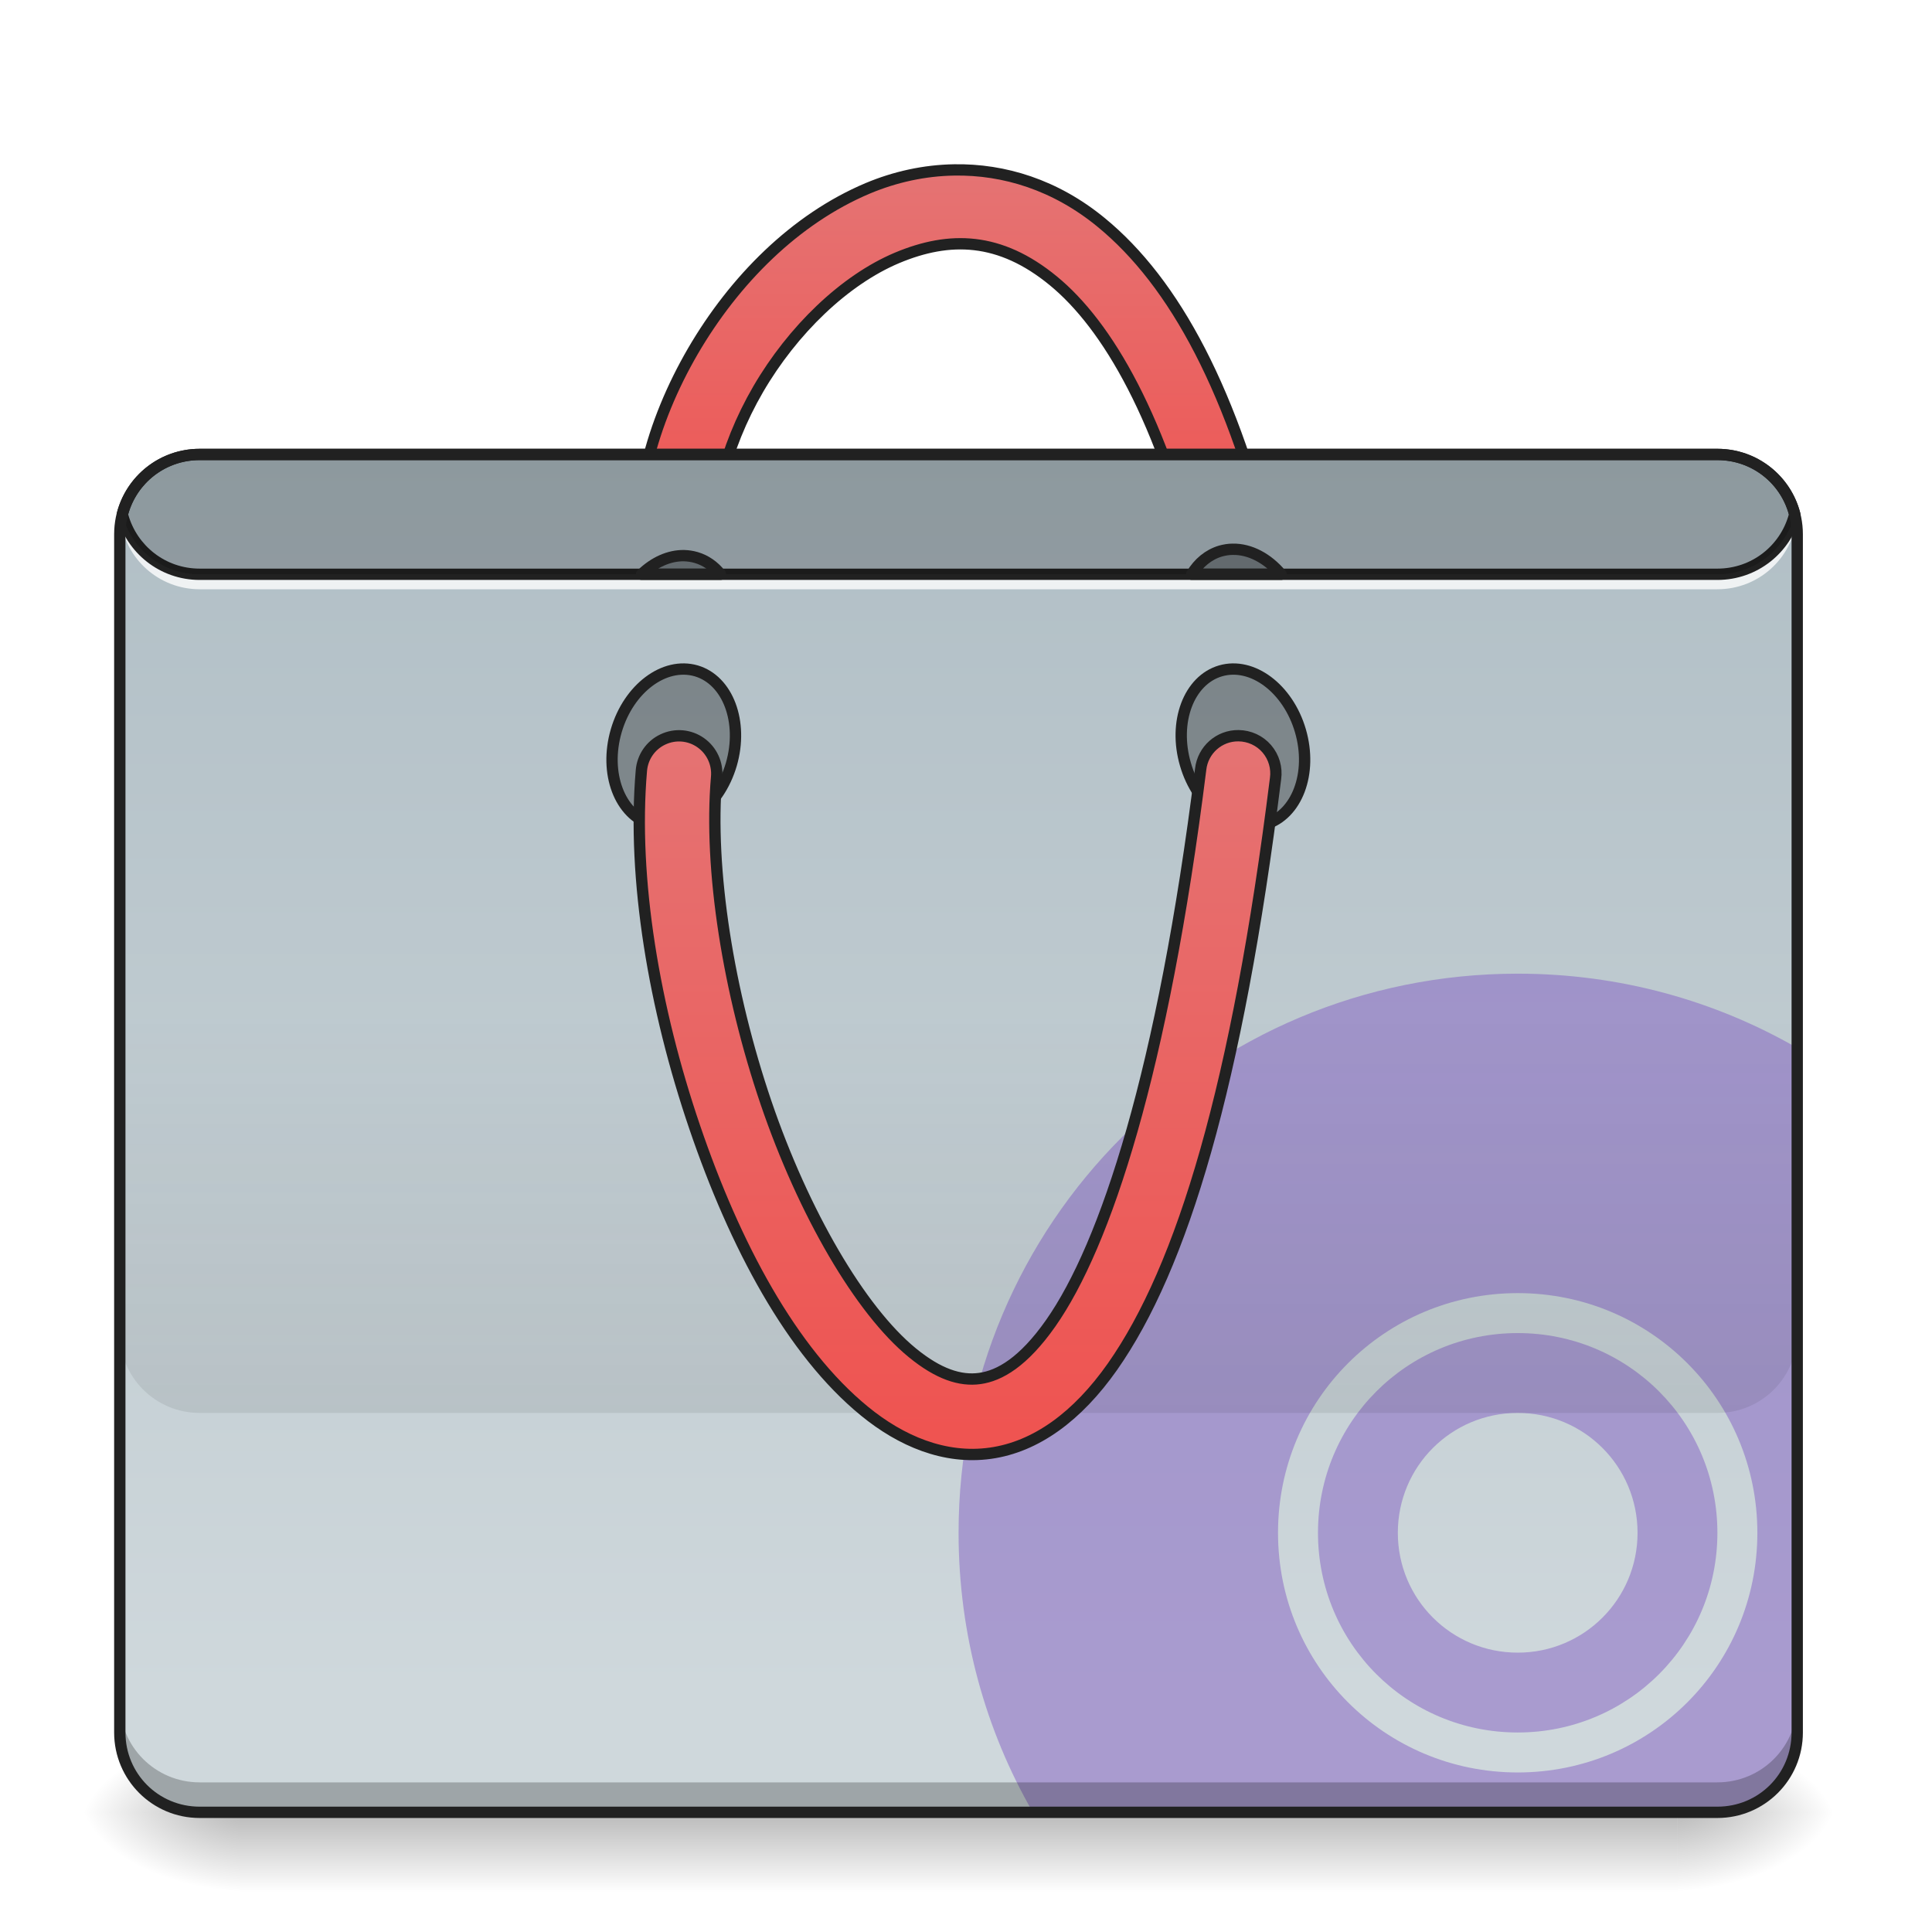
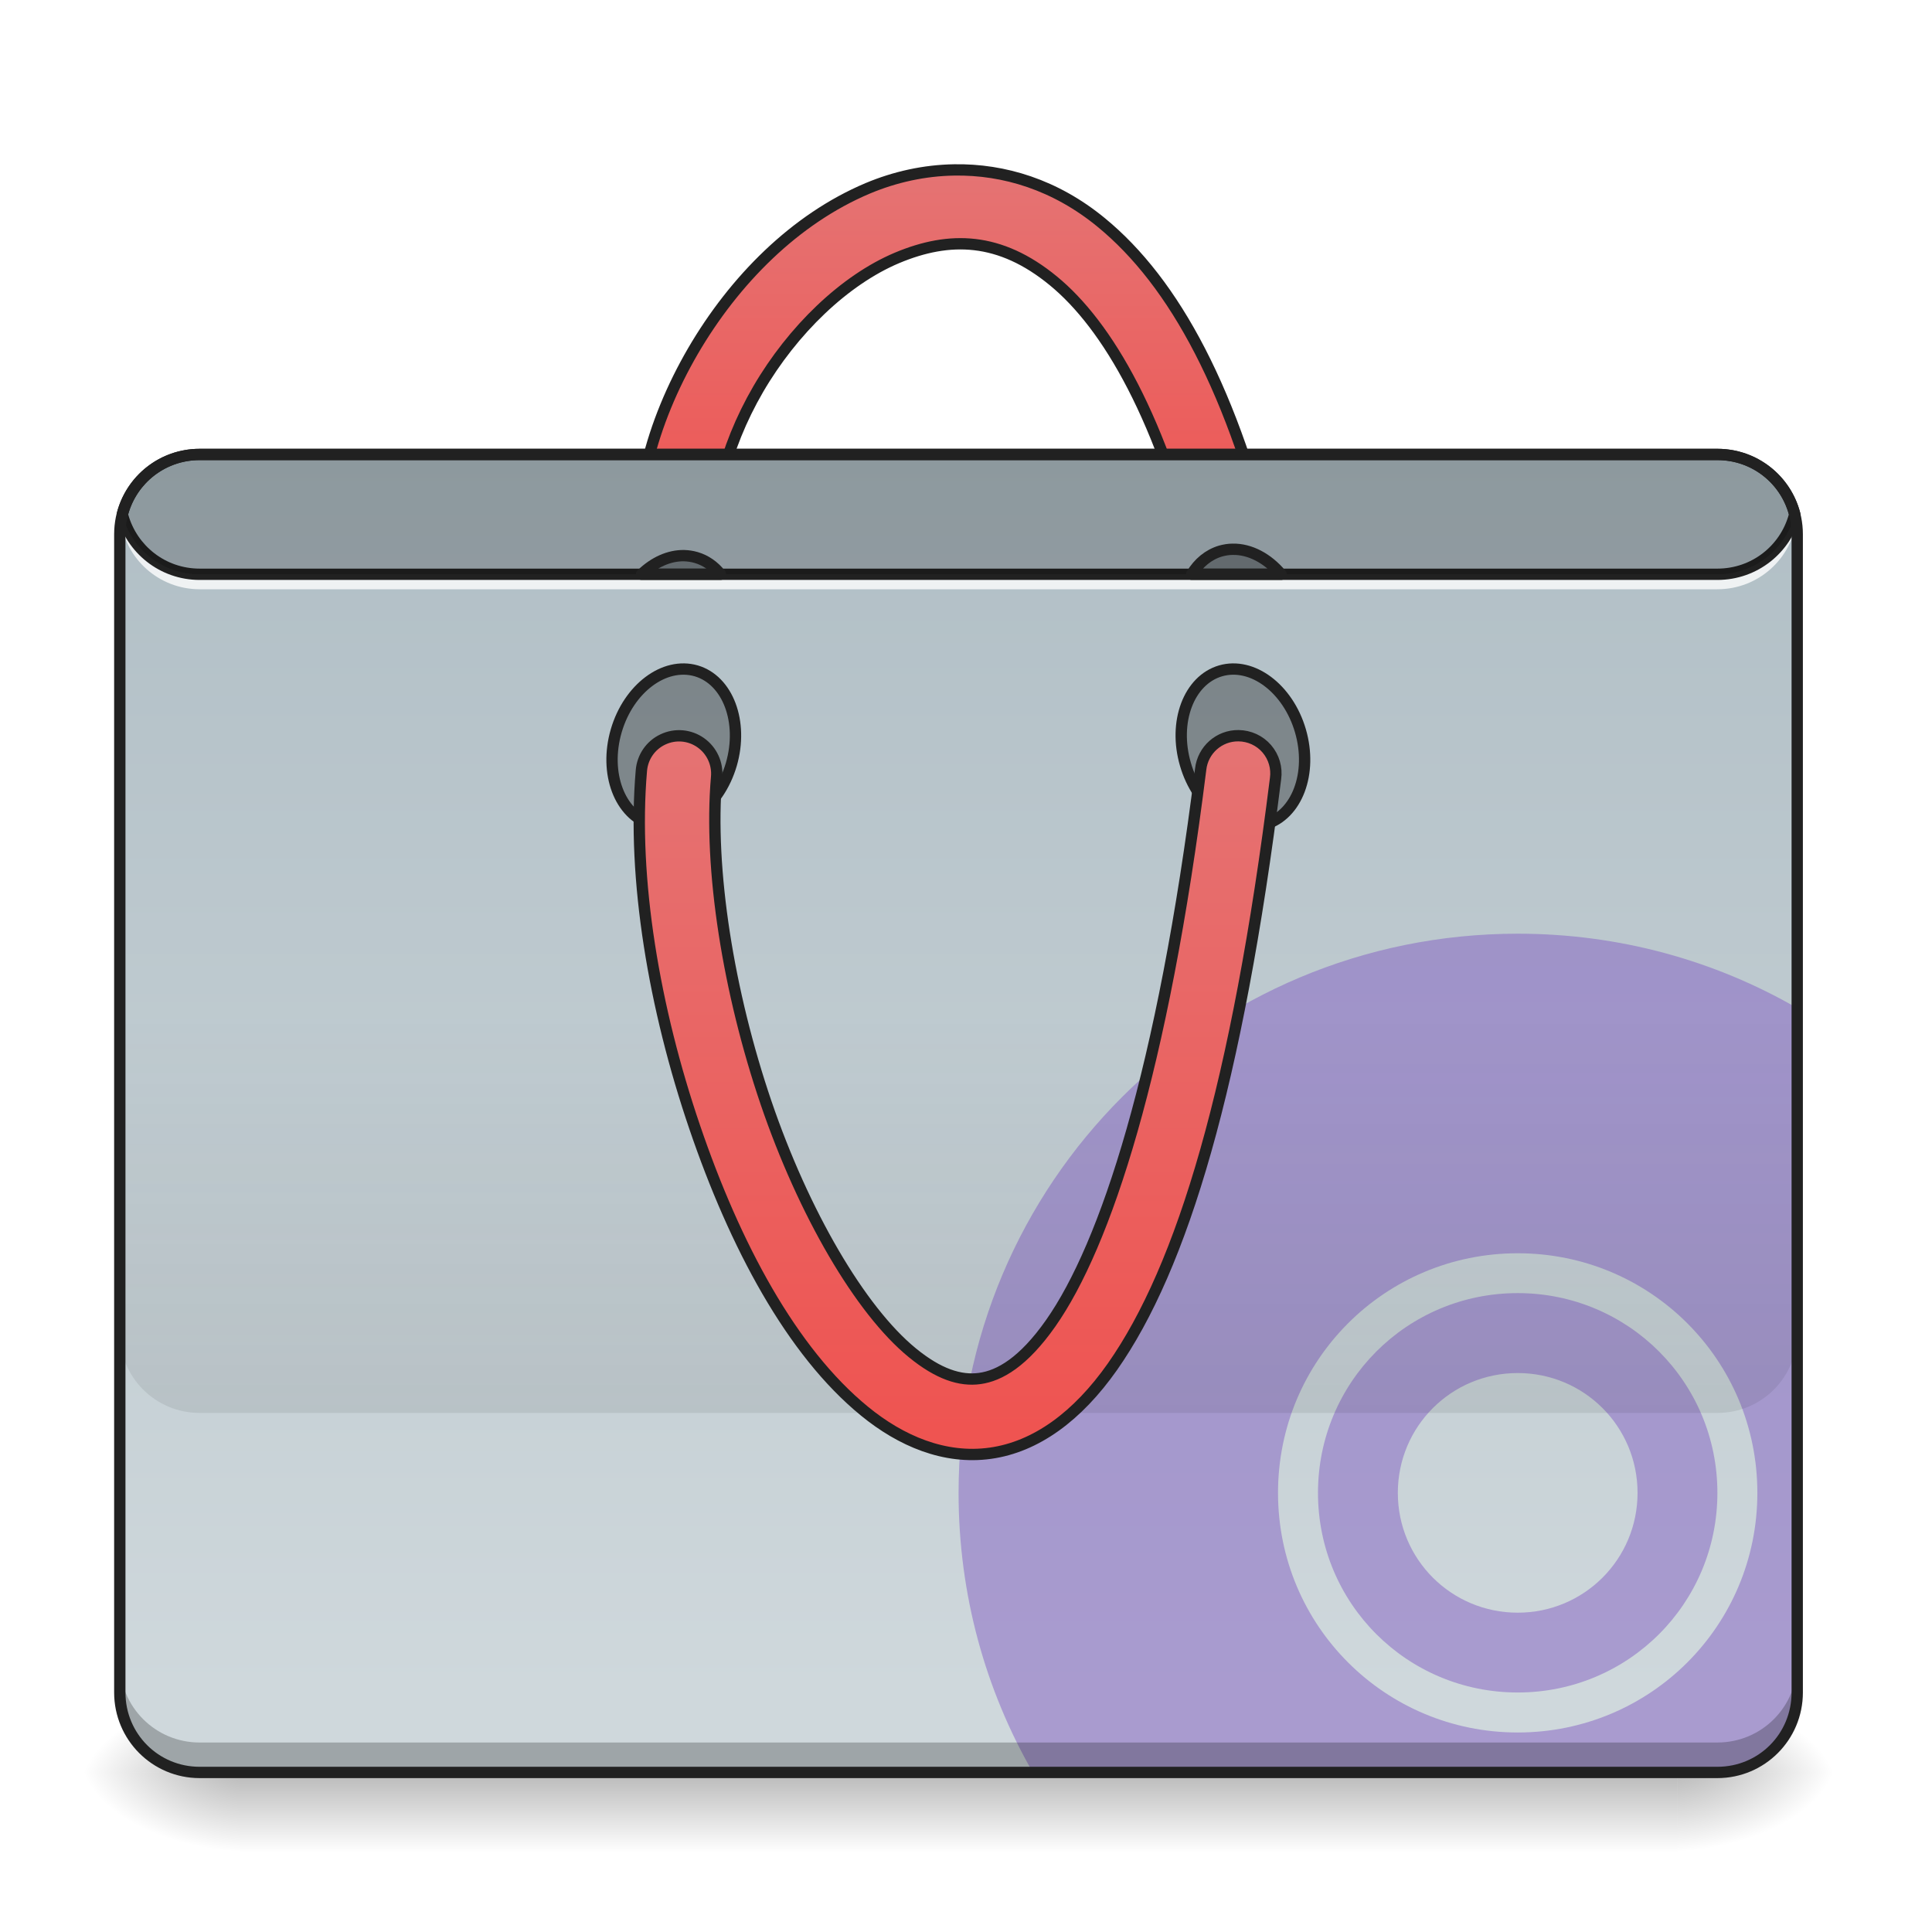
<svg xmlns="http://www.w3.org/2000/svg" width="64pt" height="64pt" viewBox="0 0 64 64" version="1.1">
  <defs>
-     <linearGradient id="linear0" gradientUnits="userSpaceOnUse" x1="254" y1="233.5" x2="254" y2="254.667" gradientTransform="matrix(0.125012,0,0,0.125012,-0.00000763012,30.8467)">
+     <linearGradient id="linear0" gradientUnits="userSpaceOnUse" x1="254" y1="233.5" x2="254" y2="254.667" gradientTransform="matrix(0.125012,0,0,0.125012,-0.00000763012,29.52366)">
      <stop offset="0" style="stop-color:rgb(0%,0%,0%);stop-opacity:0.275;" />
      <stop offset="1" style="stop-color:rgb(0%,0%,0%);stop-opacity:0;" />
    </linearGradient>
-     <radialGradient id="radial0" gradientUnits="userSpaceOnUse" cx="450.909" cy="189.579" fx="450.909" fy="189.579" r="21.167" gradientTransform="matrix(0.000000348341,-0.156265,-0.281277,-0.000000203077,108.2304,131.1598)">
+     <radialGradient id="radial0" gradientUnits="userSpaceOnUse" cx="450.909" cy="189.579" fx="450.909" fy="189.579" r="21.167" gradientTransform="matrix(0.000000348341,-0.156265,-0.281277,-0.000000203077,108.2304,129.8367)">
      <stop offset="0" style="stop-color:rgb(0%,0%,0%);stop-opacity:0.314;" />
      <stop offset="0.222" style="stop-color:rgb(0%,0%,0%);stop-opacity:0.275;" />
      <stop offset="1" style="stop-color:rgb(0%,0%,0%);stop-opacity:0;" />
    </radialGradient>
-     <radialGradient id="radial1" gradientUnits="userSpaceOnUse" cx="450.909" cy="189.579" fx="450.909" fy="189.579" r="21.167" gradientTransform="matrix(-0.000000348341,0.156265,0.281277,0.000000203077,-44.72436,-11.08583)">
+     <radialGradient id="radial1" gradientUnits="userSpaceOnUse" cx="450.909" cy="189.579" fx="450.909" fy="189.579" r="21.167" gradientTransform="matrix(-0.000000348341,0.156265,0.281277,0.000000203077,-44.72436,-12.40887)">
      <stop offset="0" style="stop-color:rgb(0%,0%,0%);stop-opacity:0.314;" />
      <stop offset="0.222" style="stop-color:rgb(0%,0%,0%);stop-opacity:0.275;" />
      <stop offset="1" style="stop-color:rgb(0%,0%,0%);stop-opacity:0;" />
    </radialGradient>
-     <radialGradient id="radial2" gradientUnits="userSpaceOnUse" cx="450.909" cy="189.579" fx="450.909" fy="189.579" r="21.167" gradientTransform="matrix(-0.000000348341,-0.156265,0.281277,-0.000000203077,-44.72436,131.1598)">
+     <radialGradient id="radial2" gradientUnits="userSpaceOnUse" cx="450.909" cy="189.579" fx="450.909" fy="189.579" r="21.167" gradientTransform="matrix(-0.000000348341,-0.156265,0.281277,-0.000000203077,-44.72436,129.8367)">
      <stop offset="0" style="stop-color:rgb(0%,0%,0%);stop-opacity:0.314;" />
      <stop offset="0.222" style="stop-color:rgb(0%,0%,0%);stop-opacity:0.275;" />
      <stop offset="1" style="stop-color:rgb(0%,0%,0%);stop-opacity:0;" />
    </radialGradient>
-     <radialGradient id="radial3" gradientUnits="userSpaceOnUse" cx="450.909" cy="189.579" fx="450.909" fy="189.579" r="21.167" gradientTransform="matrix(0.000000348341,0.156265,-0.281277,0.000000203077,108.2304,-11.08583)">
+     <radialGradient id="radial3" gradientUnits="userSpaceOnUse" cx="450.909" cy="189.579" fx="450.909" fy="189.579" r="21.167" gradientTransform="matrix(0.000000348341,0.156265,-0.281277,0.000000203077,108.2304,-12.40887)">
      <stop offset="0" style="stop-color:rgb(0%,0%,0%);stop-opacity:0.314;" />
      <stop offset="0.222" style="stop-color:rgb(0%,0%,0%);stop-opacity:0.275;" />
      <stop offset="1" style="stop-color:rgb(0%,0%,0%);stop-opacity:0;" />
    </radialGradient>
    <linearGradient id="linear1" gradientUnits="userSpaceOnUse" x1="254" y1="-168.667" x2="254" y2="-62.833">
      <stop offset="0" style="stop-color:rgb(89.804%,45.098%,45.098%);stop-opacity:1;" />
      <stop offset="1" style="stop-color:rgb(93.725%,32.549%,31.373%);stop-opacity:1;" />
    </linearGradient>
    <linearGradient id="linear2" gradientUnits="userSpaceOnUse" x1="222.25" y1="-94.583" x2="222.25" y2="233.5" gradientTransform="matrix(0.125012,0,0,0.125012,0,26.87757)">
      <stop offset="0" style="stop-color:rgb(69.02%,74.51%,77.255%);stop-opacity:1;" />
      <stop offset="1" style="stop-color:rgb(81.176%,84.706%,86.275%);stop-opacity:1;" />
    </linearGradient>
    <linearGradient id="linear3" gradientUnits="userSpaceOnUse" x1="880" y1="1695.117" x2="880" y2="1295.117" gradientTransform="matrix(0.0330761,0,0,0.0330761,0,-9.261272)">
      <stop offset="0" style="stop-color:rgb(0%,0%,0%);stop-opacity:0.078;" />
      <stop offset="1" style="stop-color:rgb(0%,0%,0%);stop-opacity:0;" />
    </linearGradient>
    <linearGradient id="linear4" gradientUnits="userSpaceOnUse" x1="254" y1="170" x2="254" y2="-20.5">
      <stop offset="0" style="stop-color:rgb(93.725%,32.549%,31.373%);stop-opacity:1;" />
      <stop offset="1" style="stop-color:rgb(89.804%,45.098%,45.098%);stop-opacity:1;" />
    </linearGradient>
  </defs>
  <g id="surface1">
-     <path style=" stroke:none;fill-rule:nonzero;fill:url(#linear0);" d="M 7.938 60.035 L 55.566 60.035 L 55.566 62.684 L 7.938 62.684 Z M 7.938 60.035 " />
-     <path style=" stroke:none;fill-rule:nonzero;fill:url(#radial0);" d="M 55.566 60.035 L 60.859 60.035 L 60.859 57.391 L 55.566 57.391 Z M 55.566 60.035 " />
-     <path style=" stroke:none;fill-rule:nonzero;fill:url(#radial1);" d="M 7.938 60.035 L 2.645 60.035 L 2.645 62.684 L 7.938 62.684 Z M 7.938 60.035 " />
-     <path style=" stroke:none;fill-rule:nonzero;fill:url(#radial2);" d="M 7.938 60.035 L 2.645 60.035 L 2.645 57.391 L 7.938 57.391 Z M 7.938 60.035 " />
-     <path style=" stroke:none;fill-rule:nonzero;fill:url(#radial3);" d="M 55.566 60.035 L 60.859 60.035 L 60.859 62.684 L 55.566 62.684 Z M 55.566 60.035 " />
+     <path style=" stroke:none;fill-rule:nonzero;fill:url(#linear0);" d="M 7.938 58.715 L 55.566 58.715 L 55.566 61.359 L 7.938 61.359 Z M 7.938 58.715 " />
+     <path style=" stroke:none;fill-rule:nonzero;fill:url(#radial0);" d="M 55.566 58.715 L 60.859 58.715 L 60.859 56.066 L 55.566 56.066 Z M 55.566 58.715 " />
+     <path style=" stroke:none;fill-rule:nonzero;fill:url(#radial1);" d="M 7.938 58.715 L 2.645 58.715 L 2.645 61.359 L 7.938 61.359 Z M 7.938 58.715 " />
+     <path style=" stroke:none;fill-rule:nonzero;fill:url(#radial2);" d="M 7.938 58.715 L 2.645 58.715 L 2.645 56.066 L 7.938 56.066 Z M 7.938 58.715 " />
+     <path style=" stroke:none;fill-rule:nonzero;fill:url(#radial3);" d="M 55.566 58.715 L 60.859 58.715 L 60.859 61.359 L 55.566 61.359 Z M 55.566 58.715 " />
    <path style="fill-rule:nonzero;fill:url(#linear1);stroke-width:3;stroke-linecap:round;stroke-linejoin:round;stroke:rgb(12.941%,12.941%,12.941%);stroke-opacity:1;stroke-miterlimit:4;" d="M 252.851 -169.973 C 244.945 -169.848 237.165 -168.129 229.947 -165.099 C 210.667 -156.974 194.575 -140.757 183.607 -121.946 C 172.671 -103.104 166.64 -81.419 170.046 -61.171 C 170.609 -57.609 173.015 -54.609 176.389 -53.328 C 179.795 -52.047 183.576 -52.672 186.357 -54.984 C 189.138 -57.328 190.451 -60.952 189.763 -64.483 C 187.451 -78.357 191.794 -96.199 200.918 -111.885 C 210.042 -127.54 223.76 -140.788 237.696 -146.663 C 251.632 -152.506 264.943 -152.225 279.098 -140.601 C 293.284 -128.977 308.064 -104.292 318.345 -60.546 C 319.126 -57.015 321.751 -54.203 325.188 -53.14 C 328.625 -52.078 332.375 -52.953 334.999 -55.453 C 337.624 -57.921 338.686 -61.64 337.811 -65.108 C 326.938 -111.322 311.189 -140.163 291.785 -156.068 C 279.692 -166.005 266.068 -170.192 252.851 -169.973 Z M 252.851 -169.973 " transform="matrix(0.125012,0,0,0.125012,0,26.87757)" />
-     <path style=" stroke:none;fill-rule:nonzero;fill:url(#linear2);" d="M 6.613 15.055 L 56.891 15.055 C 58.352 15.055 59.535 16.238 59.535 17.699 L 59.535 57.391 C 59.535 58.852 58.352 60.035 56.891 60.035 L 6.613 60.035 C 5.152 60.035 3.969 58.852 3.969 57.391 L 3.969 17.699 C 3.969 16.238 5.152 15.055 6.613 15.055 Z M 6.613 15.055 " />
-     <path style=" stroke:none;fill-rule:nonzero;fill:rgb(49.412%,34.118%,76.078%);fill-opacity:0.471;" d="M 50.277 32.254 C 40.016 32.254 31.754 40.516 31.754 50.777 C 31.754 54.152 32.648 57.316 34.215 60.035 L 56.891 60.035 C 58.355 60.035 59.535 58.855 59.535 57.391 L 59.535 34.715 C 56.816 33.148 53.652 32.254 50.277 32.254 Z M 50.277 42.836 C 54.672 42.836 58.215 46.379 58.215 50.777 C 58.215 55.172 54.672 58.715 50.277 58.715 C 45.879 58.715 42.336 55.172 42.336 50.777 C 42.336 46.379 45.879 42.836 50.277 42.836 Z M 50.277 44.16 C 46.609 44.16 43.66 47.109 43.66 50.777 C 43.66 54.441 46.609 57.391 50.277 57.391 C 53.941 57.391 56.891 54.441 56.891 50.777 C 56.891 47.109 53.941 44.16 50.277 44.16 Z M 50.277 46.805 C 52.473 46.805 54.246 48.578 54.246 50.777 C 54.246 52.973 52.473 54.746 50.277 54.746 C 48.078 54.746 46.305 52.973 46.305 50.777 C 46.305 48.578 48.078 46.805 50.277 46.805 Z M 50.277 46.805 " />
-     <path style=" stroke:none;fill-rule:nonzero;fill:rgb(0%,0%,0%);fill-opacity:0.235;" d="M 6.613 60.035 C 5.148 60.035 3.969 58.855 3.969 57.391 L 3.969 56.398 C 3.969 57.863 5.148 59.043 6.613 59.043 L 56.891 59.043 C 58.355 59.043 59.535 57.863 59.535 56.398 L 59.535 57.391 C 59.535 58.855 58.355 60.035 56.891 60.035 Z M 6.613 60.035 " />
+     <path style=" stroke:none;fill-rule:nonzero;fill:url(#linear2);" d="M 6.613 15.055 L 56.891 15.055 C 58.352 15.055 59.535 16.238 59.535 17.699 L 59.535 56.066 C 59.535 57.527 58.352 58.715 56.891 58.715 L 6.613 58.715 C 5.152 58.715 3.969 57.527 3.969 56.066 L 3.969 17.699 C 3.969 16.238 5.152 15.055 6.613 15.055 Z M 6.613 15.055 " />
+     <path style=" stroke:none;fill-rule:nonzero;fill:rgb(49.412%,34.118%,76.078%);fill-opacity:0.471;" d="M 50.277 30.93 C 40.016 30.93 31.754 39.191 31.754 49.453 C 31.754 52.832 32.648 55.992 34.215 58.715 L 56.891 58.715 C 58.355 58.715 59.535 57.535 59.535 56.066 L 59.535 33.395 C 56.816 31.824 53.652 30.93 50.277 30.93 Z M 50.277 41.516 C 54.672 41.516 58.215 45.055 58.215 49.453 C 58.215 53.852 54.672 57.391 50.277 57.391 C 45.879 57.391 42.336 53.852 42.336 49.453 C 42.336 45.055 45.879 41.516 50.277 41.516 Z M 50.277 42.836 C 46.609 42.836 43.66 45.789 43.66 49.453 C 43.66 53.117 46.609 56.066 50.277 56.066 C 53.941 56.066 56.891 53.117 56.891 49.453 C 56.891 45.789 53.941 42.836 50.277 42.836 Z M 50.277 45.484 C 52.473 45.484 54.246 47.254 54.246 49.453 C 54.246 51.652 52.473 53.422 50.277 53.422 C 48.078 53.422 46.305 51.652 46.305 49.453 C 46.305 47.254 48.078 45.484 50.277 45.484 Z M 50.277 45.484 " />
+     <path style=" stroke:none;fill-rule:nonzero;fill:rgb(0%,0%,0%);fill-opacity:0.235;" d="M 6.613 58.715 C 5.148 58.715 3.969 57.535 3.969 56.066 L 3.969 55.074 C 3.969 56.543 5.148 57.723 6.613 57.723 L 56.891 57.723 C 58.355 57.723 59.535 56.543 59.535 55.074 L 59.535 56.066 C 59.535 57.535 58.355 58.715 56.891 58.715 Z M 6.613 58.715 " />
    <path style=" stroke:none;fill-rule:nonzero;fill:rgb(100%,100%,100%);fill-opacity:0.784;" d="M 3.988 16.875 C 3.977 16.98 3.969 17.094 3.969 17.203 C 3.969 17.262 3.973 17.316 3.973 17.367 C 3.977 17.312 3.984 17.258 3.988 17.203 C 4.152 18.512 5.262 19.52 6.613 19.52 L 56.891 19.52 C 58.246 19.52 59.355 18.512 59.516 17.203 C 59.523 17.258 59.527 17.312 59.531 17.367 C 59.535 17.316 59.535 17.262 59.535 17.203 C 59.535 17.094 59.531 16.98 59.516 16.875 C 59.355 18.184 58.246 19.188 56.891 19.188 L 6.613 19.188 C 5.262 19.188 4.152 18.184 3.988 16.875 Z M 3.988 16.875 " />
    <path style=" stroke:none;fill-rule:nonzero;fill:rgb(12.941%,12.941%,12.941%);fill-opacity:1;" d="M 6.613 14.867 C 5.293 14.867 4.184 15.766 3.871 16.992 C 3.863 17.023 3.863 17.055 3.871 17.086 C 4.184 18.309 5.293 19.211 6.613 19.211 L 56.891 19.211 C 58.215 19.211 59.324 18.309 59.637 17.086 C 59.645 17.055 59.645 17.023 59.637 16.992 C 59.324 15.766 58.215 14.867 56.891 14.867 Z M 6.613 15.242 L 56.891 15.242 C 58.027 15.242 58.973 16 59.258 17.039 C 58.973 18.078 58.027 18.836 56.891 18.836 L 6.613 18.836 C 5.48 18.836 4.535 18.078 4.246 17.039 C 4.535 16 5.48 15.242 6.613 15.242 Z M 6.613 15.242 " />
    <path style="fill-rule:nonzero;fill:rgb(0%,0%,0%);fill-opacity:0.314;stroke-width:3;stroke-linecap:round;stroke-linejoin:round;stroke:rgb(12.941%,12.941%,12.941%);stroke-opacity:1;stroke-miterlimit:4;" d="M 75.978 -336.79 C 87.695 -336.79 97.142 -329.673 97.158 -320.913 C 97.175 -312.152 87.675 -305.028 75.997 -305.049 C 64.309 -305.04 54.824 -312.136 54.816 -320.926 C 54.83 -329.678 64.29 -336.781 75.978 -336.79 Z M 75.978 -336.79 " transform="matrix(0.0350033,0.120011,-0.120011,0.0350033,0,26.87757)" />
    <path style="fill-rule:nonzero;fill:rgb(0%,0%,0%);fill-opacity:0.314;stroke-width:3;stroke-linecap:round;stroke-linejoin:round;stroke:rgb(12.941%,12.941%,12.941%);stroke-opacity:1;stroke-miterlimit:4;" d="M -66.231 150.784 C -54.513 150.784 -45.067 157.9 -45.05 166.661 C -45.043 175.451 -54.533 182.546 -66.221 182.554 C -77.9 182.533 -87.385 175.438 -87.401 166.677 C -87.379 157.895 -77.918 150.792 -66.231 150.784 Z M -66.231 150.784 " transform="matrix(-0.0350033,0.120011,0.120011,0.0350033,0,26.87757)" />
    <path style=" stroke:none;fill-rule:nonzero;fill:rgb(0%,0%,0%);fill-opacity:0.196;" d="M 6.613 15.055 C 5.379 15.055 4.344 15.895 4.051 17.039 C 4.344 18.184 5.379 19.023 6.613 19.023 L 56.891 19.023 C 58.129 19.023 59.16 18.184 59.453 17.039 C 59.16 15.895 58.129 15.055 56.891 15.055 Z M 6.613 15.055 " />
    <path style=" stroke:none;fill-rule:nonzero;fill:url(#linear3);" d="M 3.969 33.574 L 3.969 44.16 C 3.969 45.625 5.148 46.805 6.613 46.805 L 56.891 46.805 C 58.355 46.805 59.535 45.625 59.535 44.16 L 59.535 33.574 Z M 3.969 33.574 " />
    <path style="fill-rule:nonzero;fill:url(#linear4);stroke-width:3;stroke-linecap:round;stroke-linejoin:round;stroke:rgb(12.941%,12.941%,12.941%);stroke-opacity:1;stroke-miterlimit:4;" d="M 328.187 -20.05 C 323.063 -20.112 318.72 -16.269 318.157 -11.144 C 308.158 68.91 292.91 115 278.411 135.654 C 271.162 145.966 264.85 149.559 259.631 150.278 C 254.444 150.996 248.664 149.121 241.758 143.466 C 227.916 132.154 212.917 106.344 202.981 77.191 C 193.075 48.069 187.763 15.447 189.888 -9.051 C 190.232 -12.644 188.607 -16.144 185.67 -18.206 C 182.733 -20.269 178.92 -20.612 175.639 -19.05 C 172.39 -17.519 170.234 -14.363 169.953 -10.77 C 167.484 17.947 173.39 52.318 184.076 83.659 C 194.731 114.968 209.761 143.153 229.072 158.933 C 238.727 166.839 250.289 171.776 262.412 170.088 C 274.536 168.401 285.535 160.308 294.784 147.153 C 313.251 120.843 327.812 72.848 337.999 -8.676 C 338.405 -11.519 337.562 -14.394 335.687 -16.581 C 333.812 -18.769 331.062 -20.019 328.187 -20.05 Z M 328.187 -20.05 " transform="matrix(0.125012,0,0,0.125012,0,26.87757)" />
    <path style="fill-rule:nonzero;fill:rgb(0%,0%,0%);fill-opacity:0.314;stroke-width:11.339;stroke-linecap:round;stroke-linejoin:round;stroke:rgb(12.941%,12.941%,12.941%);stroke-opacity:1;stroke-miterlimit:4;" d="M 685.092 556.482 C 670.094 556.246 655.095 563.096 642.576 575.142 L 721.585 575.142 C 715.207 567.111 706.94 561.206 697.256 558.372 C 693.241 557.191 689.107 556.6 685.092 556.482 Z M 685.092 556.482 " transform="matrix(0.0330761,0,0,0.0330761,0,0)" />
    <path style="fill-rule:nonzero;fill:rgb(0%,0%,0%);fill-opacity:0.314;stroke-width:11.339;stroke-linecap:round;stroke-linejoin:round;stroke:rgb(12.941%,12.941%,12.941%);stroke-opacity:1;stroke-miterlimit:4;" d="M 1234.488 550.105 C 1230.473 550.105 1226.34 550.814 1222.442 551.876 C 1210.16 555.538 1200.358 563.804 1193.508 575.142 L 1283.027 575.142 C 1269.564 559.199 1251.967 549.751 1234.488 550.105 Z M 1234.488 550.105 " transform="matrix(0.0330761,0,0,0.0330761,0,0)" />
-     <path style=" stroke:none;fill-rule:nonzero;fill:rgb(12.941%,12.941%,12.941%);fill-opacity:1;" d="M 6.613 14.867 C 5.047 14.867 3.781 16.133 3.781 17.699 L 3.781 57.391 C 3.781 58.957 5.047 60.223 6.613 60.223 L 56.891 60.223 C 58.457 60.223 59.723 58.957 59.723 57.391 L 59.723 17.699 C 59.723 16.133 58.457 14.867 56.891 14.867 Z M 6.613 15.242 L 56.891 15.242 C 58.258 15.242 59.348 16.336 59.348 17.699 L 59.348 57.391 C 59.348 58.758 58.258 59.848 56.891 59.848 L 6.613 59.848 C 5.25 59.848 4.156 58.758 4.156 57.391 L 4.156 17.699 C 4.156 16.336 5.25 15.242 6.613 15.242 Z M 6.613 15.242 " />
+     <path style=" stroke:none;fill-rule:nonzero;fill:rgb(12.941%,12.941%,12.941%);fill-opacity:1;" d="M 6.613 14.867 C 5.047 14.867 3.781 16.133 3.781 17.699 L 3.781 56.066 C 3.781 57.633 5.047 58.902 6.613 58.902 L 56.891 58.902 C 58.457 58.902 59.723 57.633 59.723 56.066 L 59.723 17.699 C 59.723 16.133 58.457 14.867 56.891 14.867 Z M 6.613 15.242 L 56.891 15.242 C 58.258 15.242 59.348 16.336 59.348 17.699 L 59.348 56.066 C 59.348 57.434 58.258 58.527 56.891 58.527 L 6.613 58.527 C 5.25 58.527 4.156 57.434 4.156 56.066 L 4.156 17.699 C 4.156 16.336 5.25 15.242 6.613 15.242 Z M 6.613 15.242 " />
  </g>
</svg>
